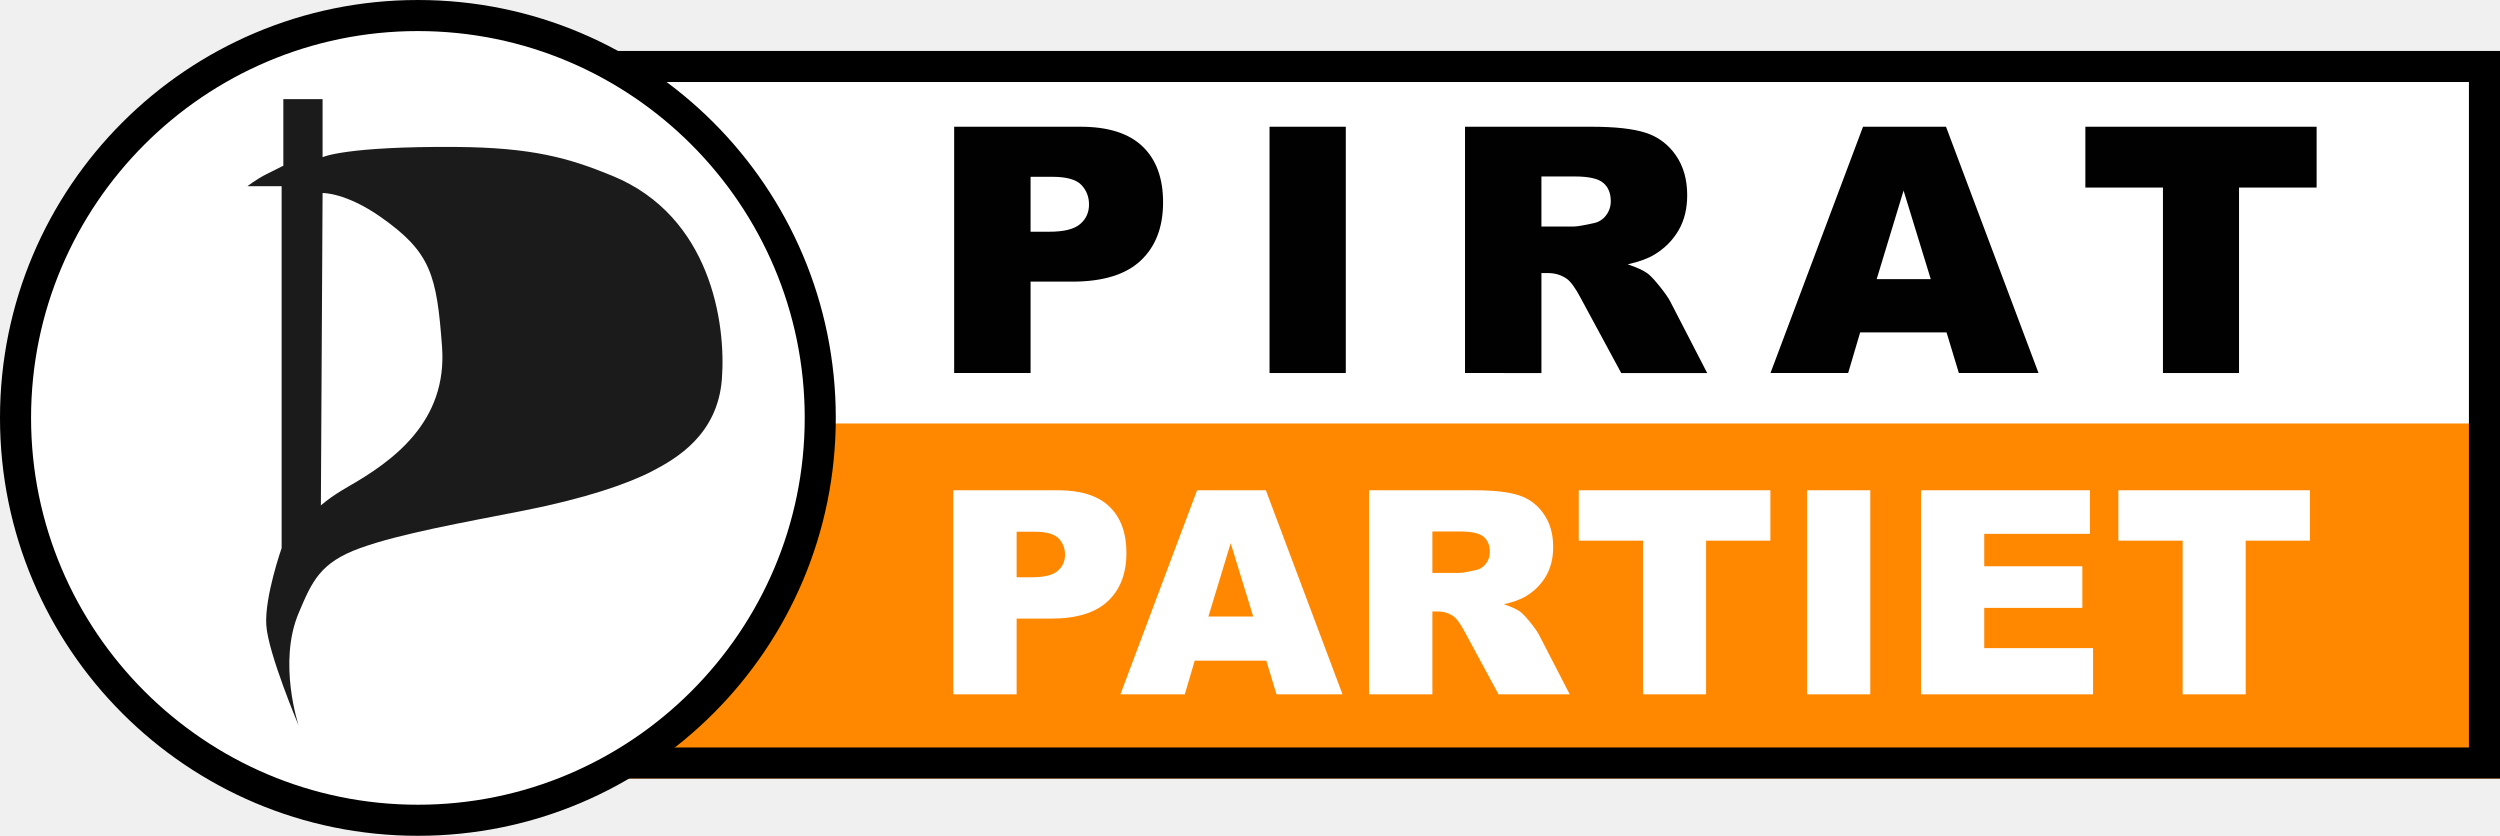
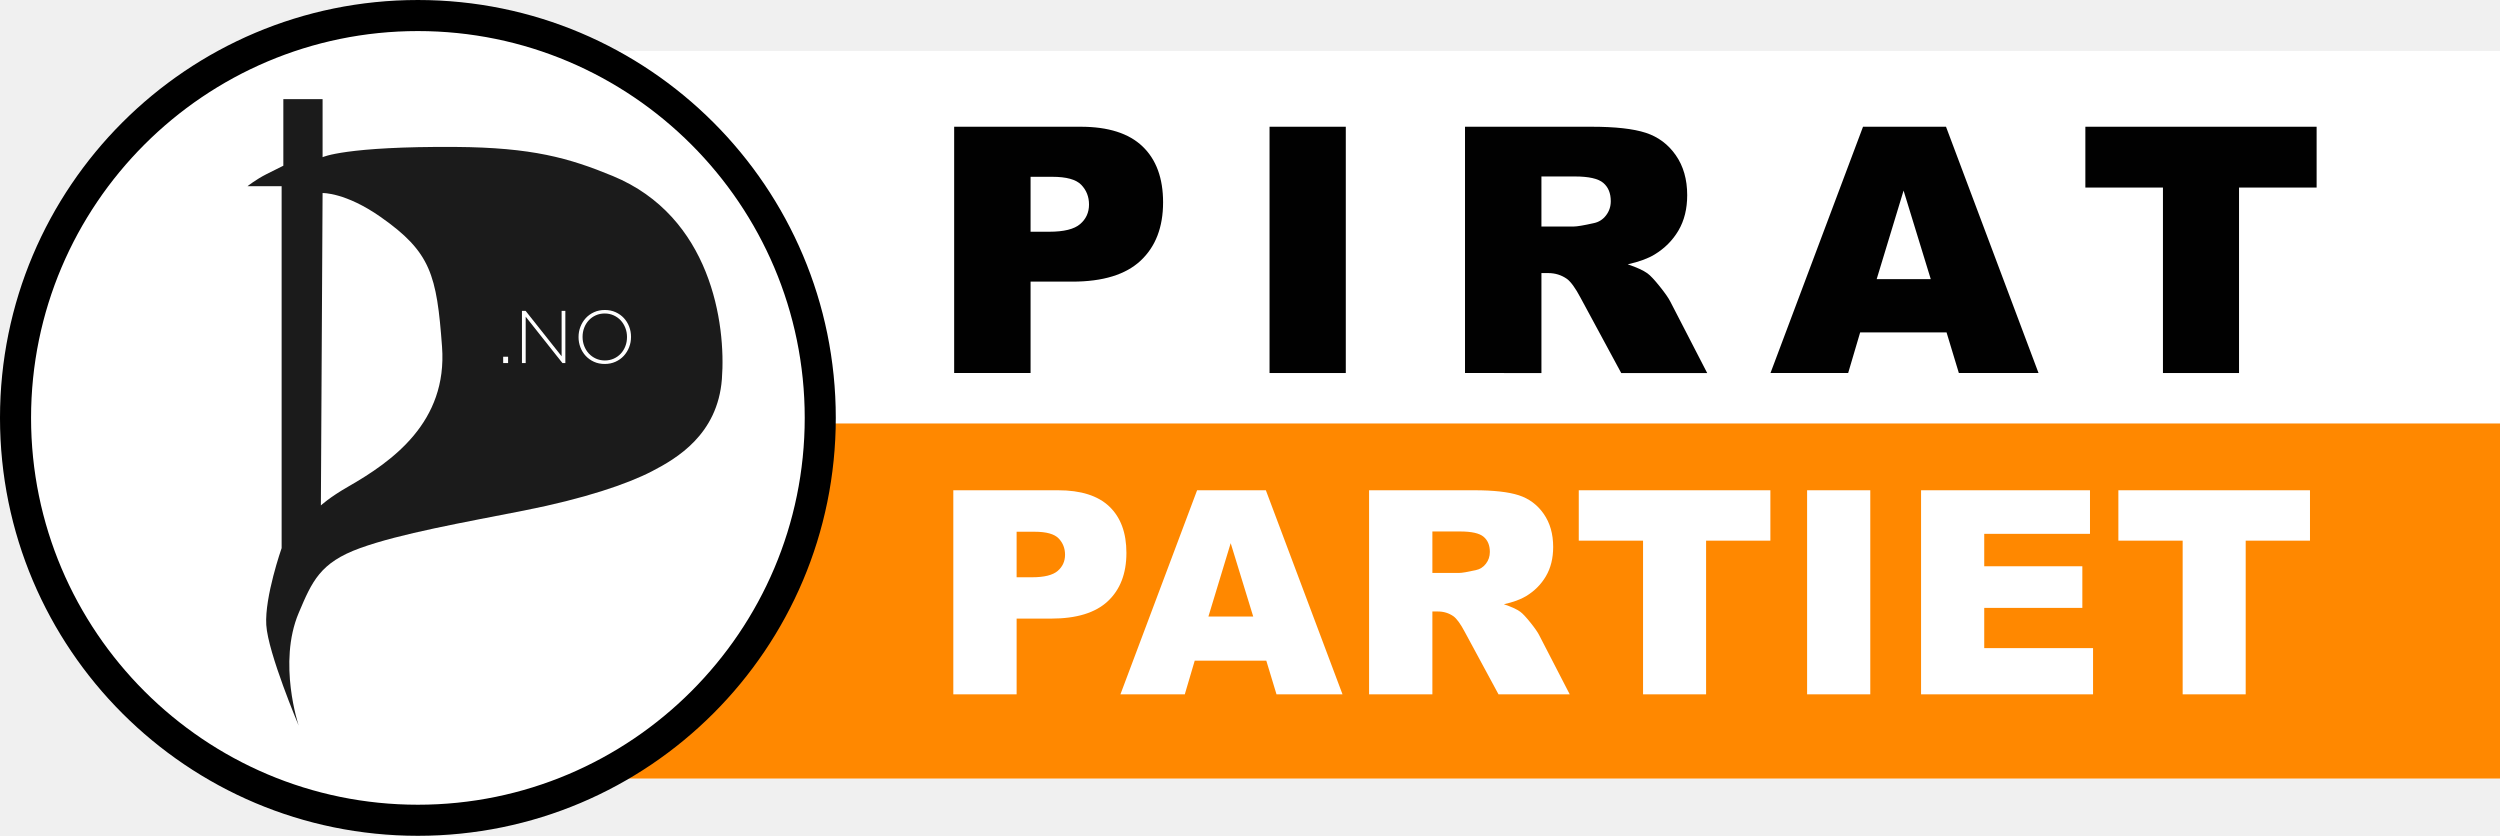
<svg xmlns="http://www.w3.org/2000/svg" version="1.1" id="svg2" x="0px" y="0px" width="603.582px" height="201.787px" viewBox="0 0 603.582 201.787" enable-background="new 0 0 603.582 201.787" xml:space="preserve">
-   <defs id="defs3114" />
+   <defs id="defs3100" />
  <g id="layer2">
    <path id="path3024" fill="#FFFFFF" d="M71.35,187.966h532.232V12.3H71.35V187.966L71.35,187.966z   " />
  </g>
  <g id="layer3">
    <path id="path3026" fill="#FF8800" d="M128.557,187.966h475.024v-85.725H128.557V187.966   L128.557,187.966z" />
  </g>
  <g id="layer4">
    <g id="g3021" transform="translate(-73.20869,-431.4685)">
      <path id="path3030" fill="#010101" d="M322.023,487.417h4.501c3.541,0,6.027-0.614,7.46-1.845    c1.433-1.23,2.15-2.805,2.15-4.727c0-1.865-0.623-3.447-1.866-4.746c-1.244-1.298-3.582-1.945-7.014-1.945h-5.231V487.417    L322.023,487.417z M303.574,462.067h30.533c6.648,0,11.63,1.582,14.94,4.745c3.312,3.164,4.968,7.667,4.968,13.506    c0,6.004-1.805,10.696-5.414,14.075c-3.607,3.381-9.116,5.071-16.522,5.071h-10.056v22.065h-18.449V462.067" />
      <path id="path3032" fill="#010101" d="M379.718,521.53h18.409v-59.463h-18.409V521.53z" />
      <path id="path3034" fill="#010101" d="M445.359,486.16h7.745c0.837,0,2.459-0.27,4.866-0.812    c1.216-0.244,2.208-0.865,2.979-1.866c0.771-1,1.155-2.148,1.155-3.446c0-1.921-0.607-3.394-1.823-4.421    c-1.217-1.028-3.502-1.542-6.854-1.542h-8.068V486.16L445.359,486.16z M426.91,521.53v-59.462h30.612    c5.678,0,10.017,0.485,13.018,1.46c3,0.973,5.419,2.778,7.258,5.415c1.838,2.636,2.756,5.846,2.756,9.634    c0,3.297-0.702,6.145-2.108,8.538s-3.341,4.334-5.803,5.82c-1.568,0.947-3.717,1.731-6.449,2.354    c2.188,0.73,3.781,1.461,4.781,2.191c0.675,0.486,1.653,1.528,2.938,3.126c1.282,1.598,2.141,2.829,2.572,3.695l8.896,17.23    h-20.756l-9.817-18.171c-1.245-2.354-2.353-3.88-3.326-4.584c-1.323-0.918-2.823-1.378-4.5-1.378h-1.622v24.134L426.91,521.53" />
      <path id="path3036" fill="#010101" d="M539.356,498.856l-6.561-21.376l-6.493,21.376H539.356z     M543.167,511.715h-20.854l-2.898,9.815h-18.753l22.341-59.462h20.036l22.337,59.462h-19.235L543.167,511.715" />
      <path id="path3038" fill="#010101" d="M576.683,462.067h55.834v14.683h-18.733v44.78h-18.368    v-44.78h-18.732V462.067" />
    </g>
    <g id="g3028" transform="translate(-73.20869,-431.4685)">
      <path id="path3040" fill="#FFFFFF" d="M318.654,570.839h3.73c2.934,0,4.993-0.51,6.181-1.529    c1.187-1.02,1.78-2.324,1.78-3.914c0-1.548-0.515-2.857-1.545-3.933s-2.969-1.614-5.812-1.614h-4.335V570.839z M303.369,549.835    h25.298c5.509,0,9.636,1.311,12.379,3.932c2.743,2.623,4.116,6.352,4.116,11.191c0,4.974-1.495,8.861-4.486,11.661    c-2.989,2.802-7.553,4.2-13.688,4.2h-8.333v18.283h-15.285V549.835" />
      <path id="path3042" fill="#FFFFFF" d="M375.775,580.315l-5.436-17.711l-5.379,17.711H375.775z     M378.933,590.969h-17.277l-2.4,8.133h-15.539l18.511-49.268h16.601l18.506,49.268h-15.937L378.933,590.969" />
      <path id="path3044" fill="#FFFFFF" d="M419.033,569.796h6.417c0.694,0,2.038-0.223,4.031-0.67    c1.009-0.203,1.832-0.719,2.469-1.547c0.639-0.828,0.959-1.781,0.959-2.857c0-1.591-0.504-2.811-1.513-3.663    c-1.009-0.851-2.899-1.276-5.677-1.276h-6.687V569.796L419.033,569.796z M403.748,599.102v-49.268h25.365    c4.703,0,8.297,0.402,10.783,1.209c2.485,0.807,4.49,2.303,6.013,4.486c1.523,2.185,2.286,4.846,2.286,7.982    c0,2.732-0.584,5.092-1.749,7.073c-1.164,1.983-2.769,3.591-4.807,4.823c-1.301,0.784-3.08,1.436-5.344,1.949    c1.811,0.605,3.132,1.211,3.961,1.816c0.559,0.402,1.371,1.268,2.434,2.59c1.063,1.324,1.773,2.343,2.131,3.062l7.372,14.276    h-17.196l-8.136-15.057c-1.029-1.949-1.947-3.215-2.755-3.797c-1.098-0.762-2.34-1.143-3.729-1.143h-1.345v19.996H403.748" />
      <path id="path3046" fill="#FFFFFF" d="M454.374,549.835h46.262v12.166h-15.521v37.102h-15.219    v-37.102h-15.521V549.835" />
      <path id="path3048" fill="#FFFFFF" d="M509.503,599.102h15.253v-49.268h-15.253V599.102z" />
      <path id="path3050" fill="#FFFFFF" d="M537.016,549.835h40.783v10.52h-25.532v7.829h23.687    v10.048h-23.687v9.713h26.272v11.158h-41.523V549.835" />
      <path id="path3052" fill="#FFFFFF" d="M584.653,549.835h46.26v12.166h-15.521v37.102h-15.218    v-37.102h-15.521V549.835" />
    </g>
  </g>
  <g id="layer6">
-     <path id="path3028" d="M603.581,12.3H71.35v175.666h532.231V12.3L603.581,12.3z M596.081,19.8   v160.666H78.85V19.8L596.081,19.8" />
-   </g>
+ 	
+ </g>
  <g id="layer5">
    <g id="g3037" transform="translate(-73.20869,-431.4685)">
      <path id="path3054" fill="#FFFFFF" d="M174.102,629.507c-53.565,0-97.144-43.579-97.144-97.144    c0-53.565,43.578-97.144,97.144-97.144s97.144,43.579,97.144,97.144C271.246,585.927,227.668,629.507,174.102,629.507" />
      <path id="path3056" d="M174.102,431.469c-55.722,0-100.894,45.171-100.894,100.894    c0,55.722,45.172,100.894,100.894,100.894s100.894-45.172,100.894-100.894C274.996,476.64,229.824,431.469,174.102,431.469    L174.102,431.469L174.102,431.469z M174.102,438.969c51.497,0,93.394,41.897,93.394,93.394c0,51.496-41.896,93.393-93.394,93.393    s-93.394-41.897-93.394-93.393C80.709,480.866,122.605,438.969,174.102,438.969" />
      <path id="path3058" fill="#1B1B1B" d="M157.271,548.959c-4.506,2.581-6.592,4.534-6.592,4.534    l0.412-75.42c0,0,5.53-0.17,14.007,5.77c12.153,8.518,13.547,13.977,14.832,31.323    C181.281,533.407,167.892,542.878,157.271,548.959L157.271,548.959z M221.13,473.951c-10.556-4.35-19.469-6.878-37.903-7.006    c-26.719-0.182-32.135,2.474-32.135,2.474v-14.014h-9.477v16.074c0,0-1.99,0.981-4.119,2.06c-2.532,1.285-4.532,2.887-4.532,2.887    h8.239v87.371c0,0-4.119,11.748-3.707,18.547s7.827,24.316,7.827,24.316s-5.103-15.143,0-27.201    c3.237-7.649,5.15-12.16,14.832-15.662c9.682-3.5,24.926-6.182,39.551-9.064c14.626-2.887,24.925-6.391,30.899-9.48    c5.974-3.092,15.861-8.859,16.892-22.256C248.527,509.601,244.838,483.725,221.13,473.951" />
    </g>
  </g>
+   <g id="g3092">
+     <path fill="#FFFFFF" d="M121.482,86.126h1.188v1.529h-1.188V86.126z" id="path3094" />
+     <path fill="#FFFFFF" d="M126.018,75.056h0.882l8.694,10.961V75.056h0.9v12.6h-0.702l-8.874-11.195v11.195h-0.9V75.056z" id="path3096" />
+     <path fill="#FFFFFF" d="M145.997,87.873c-0.96,0-1.827-0.178-2.601-0.531c-0.774-0.354-1.438-0.828-1.989-1.422   s-0.978-1.281-1.278-2.061c-0.3-0.781-0.449-1.603-0.449-2.467v-0.036c0-0.864,0.152-1.689,0.459-2.475   c0.306-0.786,0.734-1.479,1.287-2.079c0.551-0.6,1.217-1.077,1.998-1.431c0.779-0.354,1.649-0.531,2.609-0.531   c0.947,0,1.813,0.177,2.592,0.531c0.78,0.354,1.446,0.828,1.998,1.422c0.552,0.594,0.979,1.281,1.278,2.061   c0.3,0.78,0.45,1.602,0.45,2.466c0.012,0.012,0.012,0.024,0,0.036c0,0.864-0.153,1.688-0.459,2.475   c-0.307,0.785-0.735,1.479-1.287,2.078c-0.553,0.6-1.221,1.078-2.008,1.432C147.813,87.695,146.946,87.873,145.997,87.873z    M146.033,87.027c0.779,0,1.497-0.148,2.15-0.441c0.654-0.295,1.219-0.695,1.693-1.207c0.473-0.51,0.842-1.105,1.106-1.791   c0.264-0.683,0.396-1.415,0.396-2.195v-0.036c0-0.78-0.135-1.515-0.404-2.205c-0.271-0.69-0.643-1.29-1.116-1.8   c-0.474-0.51-1.042-0.915-1.701-1.215c-0.66-0.3-1.38-0.45-2.16-0.45s-1.497,0.147-2.151,0.441s-1.218,0.696-1.691,1.206   c-0.475,0.51-0.844,1.107-1.107,1.791c-0.264,0.684-0.396,1.417-0.396,2.196v0.036c0,0.78,0.135,1.515,0.405,2.204   c0.27,0.691,0.642,1.291,1.115,1.801c0.475,0.51,1.041,0.916,1.701,1.215C144.533,86.876,145.253,87.027,146.033,87.027z" id="path3098" />
+   </g>
</svg>
